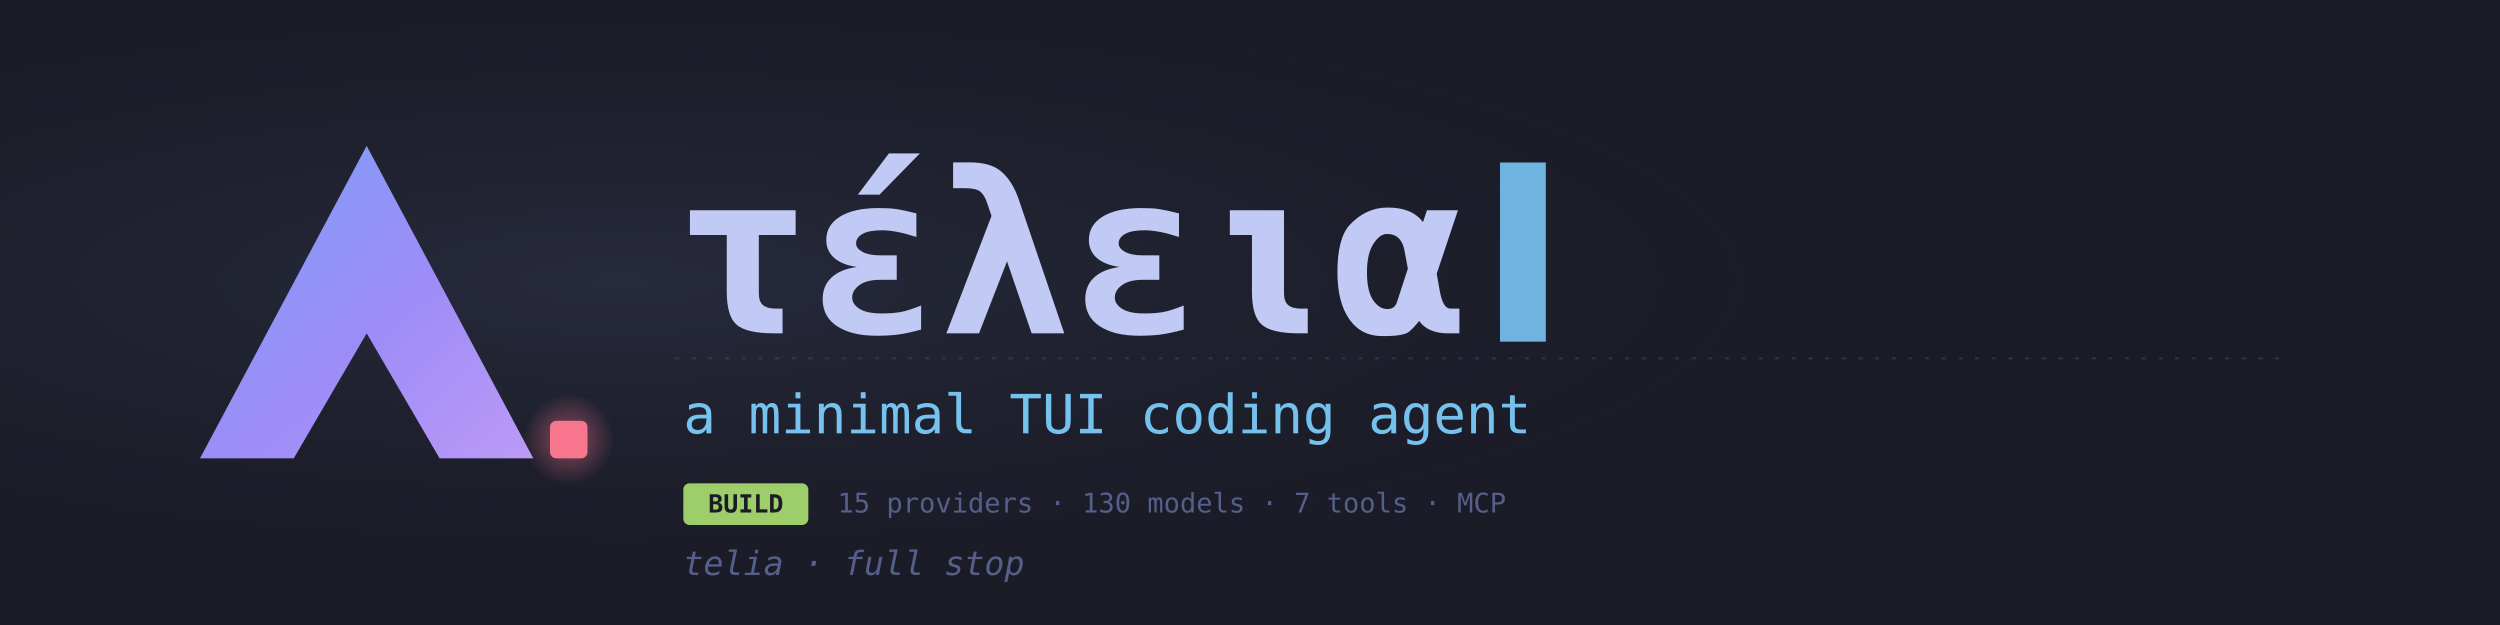
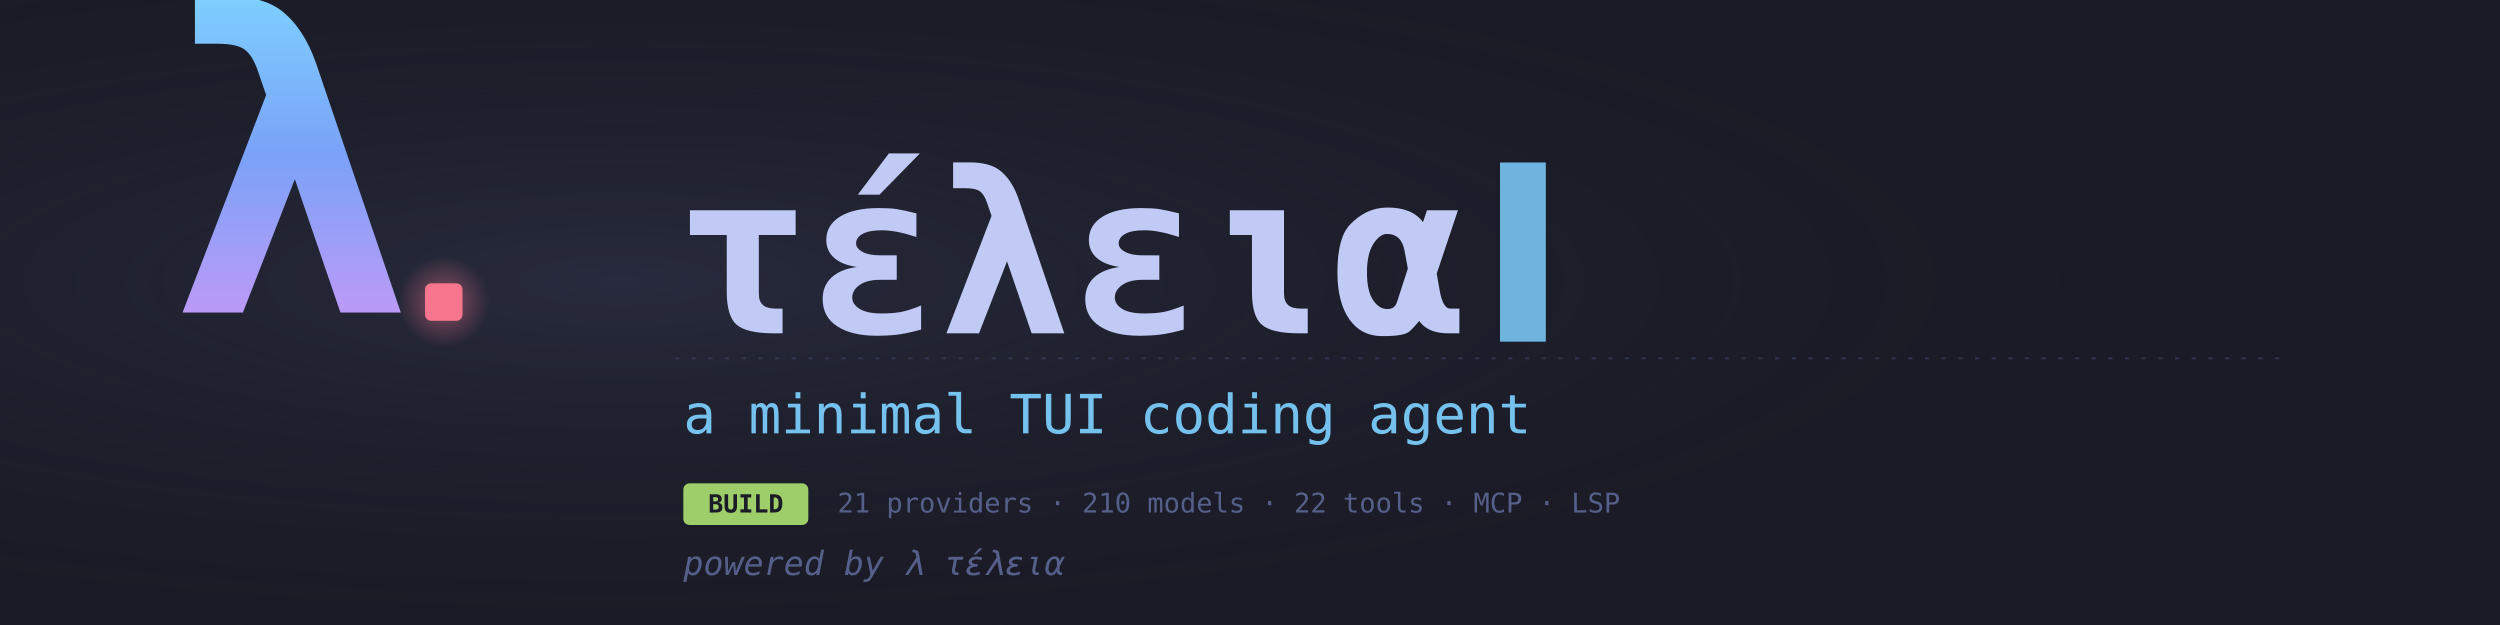
<svg xmlns="http://www.w3.org/2000/svg" viewBox="0 0 1200 300" role="img" aria-label="τέλεια — a minimal TUI coding agent">
  <defs>
-     <linearGradient id="t" x1="0" y1="0" x2="1" y2="1">
-       <stop offset="0" stop-color="#7aa2f7" />
-       <stop offset="0.55" stop-color="#9d8cf7" />
+     <linearGradient id="t" x1="0" y1="0" x2="0" y2="1">
+       <stop offset="0" stop-color="#7dcfff" />
+       <stop offset="0.5" stop-color="#7aa2f7" />
      <stop offset="1" stop-color="#bb9af7" />
      <animateTransform attributeName="gradientTransform" type="rotate" from="0 0.5 0.5" to="360 0.5 0.5" dur="22s" repeatCount="indefinite" />
    </linearGradient>
    <linearGradient id="sweep" x1="0" y1="0" x2="1" y2="0">
      <stop offset="0" stop-color="#7dcfff" stop-opacity="0" />
      <stop offset="0.5" stop-color="#7dcfff" stop-opacity="0.6" />
      <stop offset="1" stop-color="#7dcfff" stop-opacity="0" />
    </linearGradient>
    <clipPath id="word">
      <text x="324" y="160" font-size="108" font-weight="700" letter-spacing="-2" font-family="Iosevka, 'JetBrains Mono', 'IBM Plex Mono', Menlo, monospace">τέλεια</text>
    </clipPath>
    <radialGradient id="bgGlow" cx="0.25" cy="0.45" r="0.6">
      <stop offset="0" stop-color="#414868" stop-opacity="0.35" />
      <stop offset="1" stop-color="#1a1b26" stop-opacity="0" />
    </radialGradient>
    <radialGradient id="stopGlow" cx="0.5" cy="0.5" r="0.5">
      <stop offset="0" stop-color="#f7768e" stop-opacity="0.5" />
      <stop offset="1" stop-color="#f7768e" stop-opacity="0" />
    </radialGradient>
  </defs>
  <rect width="1200" height="300" fill="#1a1b26" />
  <rect width="1200" height="300" fill="url(#bgGlow)" />
  <line x1="324" y1="172" x2="1100" y2="172" stroke="#414868" stroke-width="1" stroke-dasharray="2 6" opacity="0.5" />
-   <g transform="translate(96 70)">
-     <path d="M 80 0 L 0 150 L 45 150 L 80 90 L 115 150 L 160 150 Z" fill="url(#t)" />
-     <g transform="translate(168 132)">
+   <g transform="translate(140 150)">
+     <text x="0" y="0" font-family="Iosevka, 'JetBrains Mono', 'IBM Plex Mono', Menlo, monospace" font-size="200" font-weight="700" text-anchor="middle" fill="url(#t)">λ</text>
+     <g transform="translate(64 -14)">
      <circle cx="9" cy="9" r="22" fill="url(#stopGlow)">
        <animate attributeName="opacity" values="0.9;0.9;0.1;0.1;0.9" keyTimes="0;0.5;0.5;1;1" dur="1.06s" repeatCount="indefinite" />
      </circle>
      <rect x="0" y="0" width="18" height="18" rx="3" fill="#f7768e">
        <animate attributeName="opacity" values="1;1;0.2;0.2;1" keyTimes="0;0.5;0.5;1;1" dur="1.06s" repeatCount="indefinite" />
      </rect>
    </g>
  </g>
  <g font-family="Iosevka, 'JetBrains Mono', 'IBM Plex Mono', Menlo, monospace">
    <text x="324" y="160" font-size="108" font-weight="700" letter-spacing="-2" fill="#c0caf5">τέλεια</text>
    <rect x="720" y="78" width="22" height="86" fill="#7dcfff" opacity="0.85">
      <animate attributeName="opacity" values="0.85;0.85;0;0;0.85" keyTimes="0;0.5;0.5;1;1" dur="1.06s" repeatCount="indefinite" />
    </rect>
    <g clip-path="url(#word)">
      <rect x="-300" y="60" width="200" height="140" fill="url(#sweep)">
        <animate attributeName="x" from="-300" to="700" dur="5.5s" begin="1s" repeatCount="indefinite" />
      </rect>
    </g>
    <text x="328" y="208" font-size="26" fill="#7dcfff" opacity="0.92">a minimal TUI coding agent</text>
    <g transform="translate(328 232)">
      <rect x="0" y="0" width="60" height="20" rx="3" fill="#9ece6a" />
      <text x="30" y="14" text-anchor="middle" font-size="12" font-weight="700" fill="#1a1b26">BUILD</text>
-       <text x="74" y="14" font-size="13" fill="#565f89">15 providers · 130 models · 7 tools · MCP</text>
+       <text x="74" y="14" font-size="13" fill="#565f89">21 providers · 210 models · 22 tools · MCP · LSP</text>
    </g>
-     <text x="328" y="276" font-size="16" fill="#565f89" font-style="italic">telia · full stop</text>
+     <text x="328" y="276" font-size="16" fill="#565f89" font-style="italic">powered by λ τέλεια</text>
  </g>
</svg>
